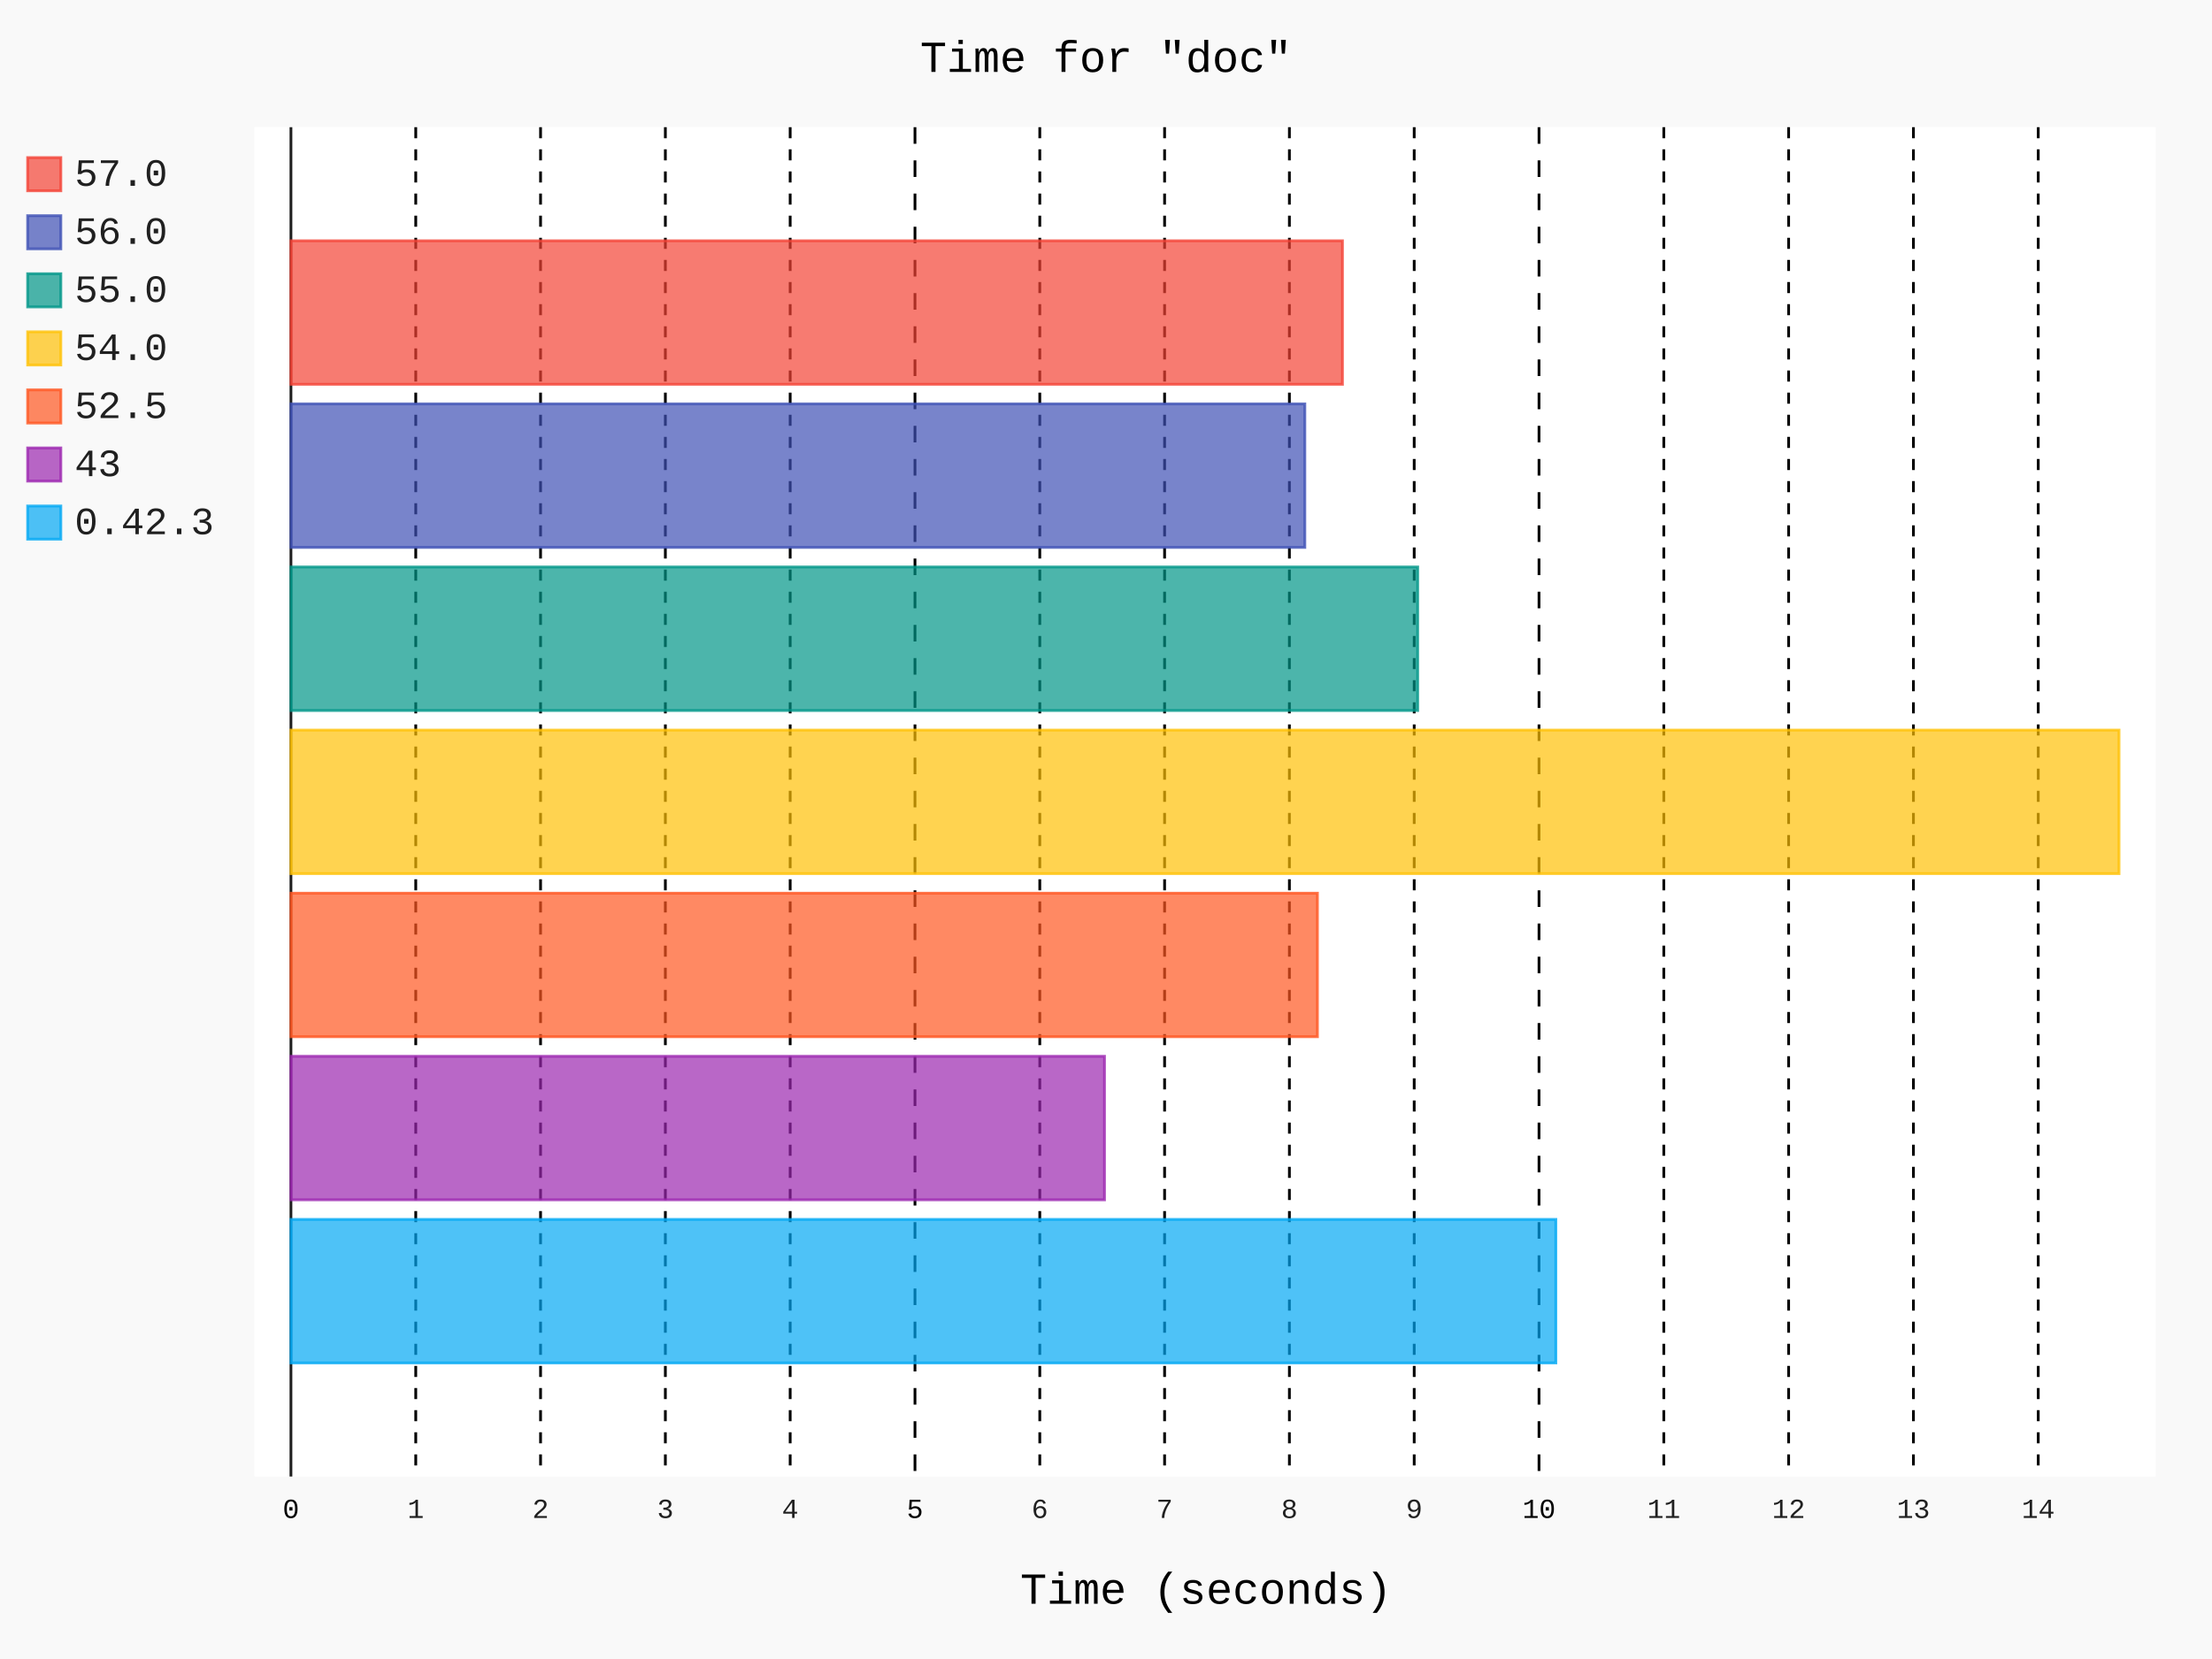
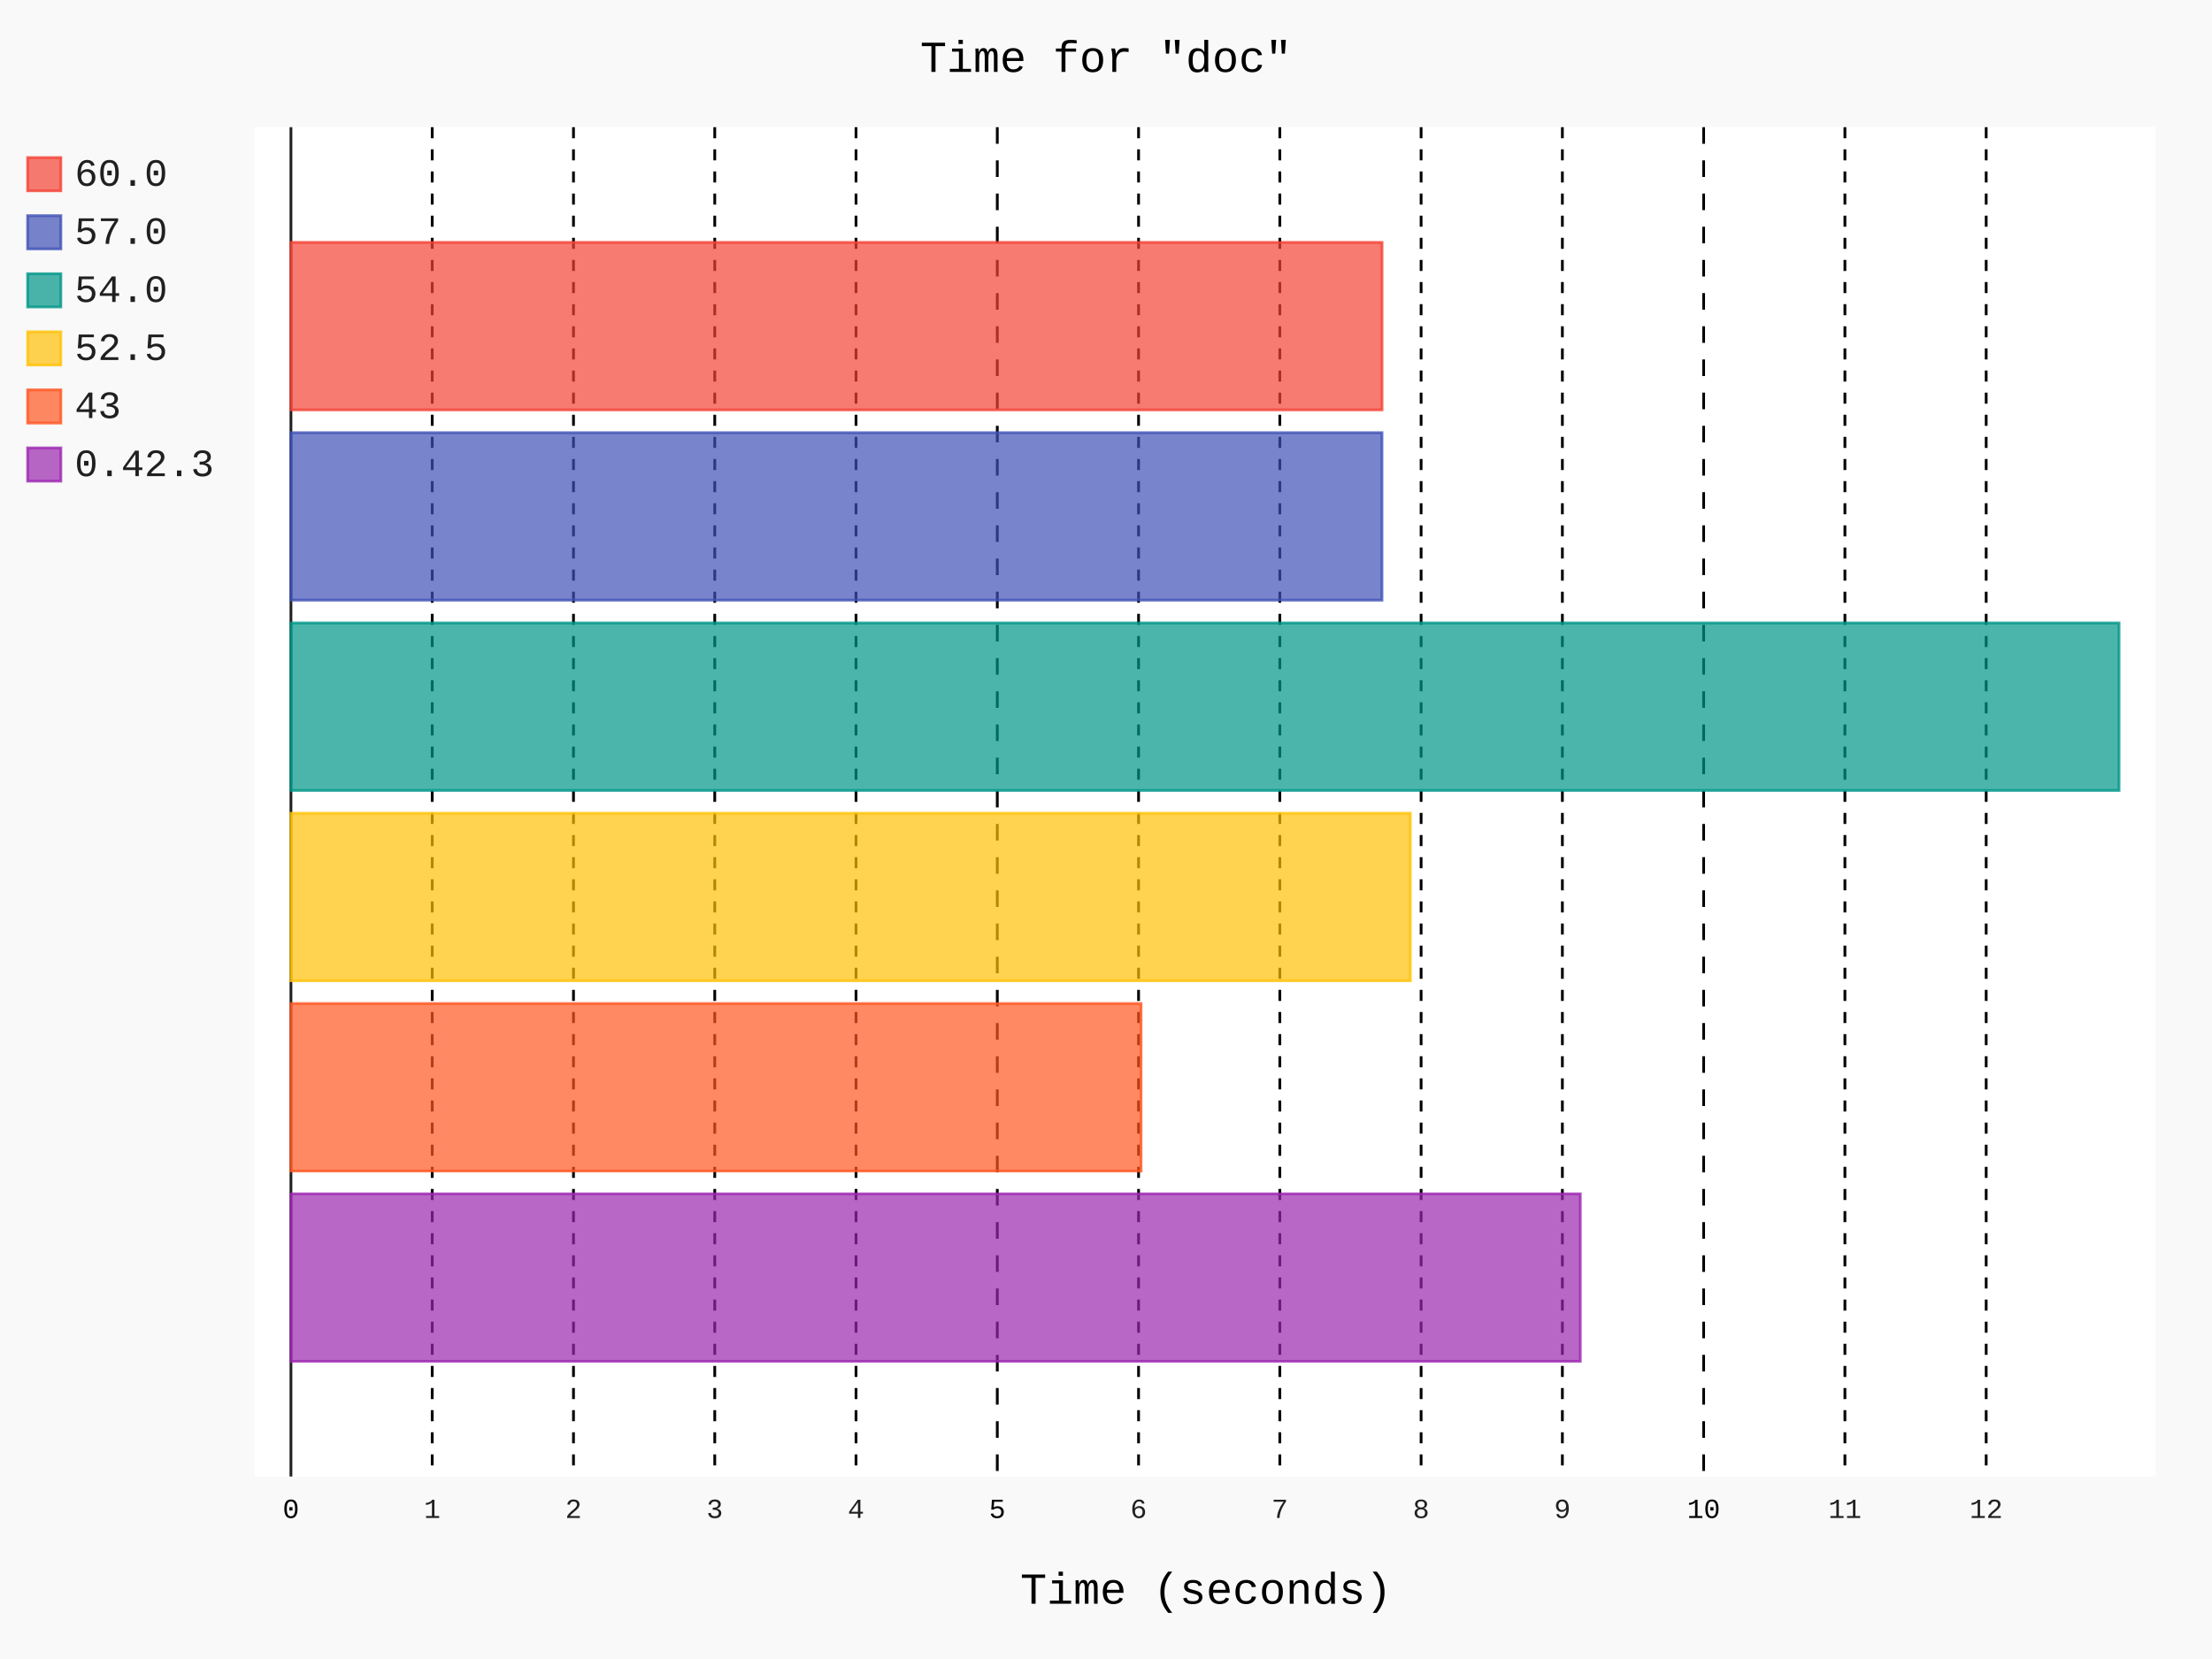
- <svg xmlns="http://www.w3.org/2000/svg" id="chart-204e8ac4-79b9-4b47-b34d-696186b478df" class="pygal-chart" viewBox="0 0 800 600">
+ <svg xmlns="http://www.w3.org/2000/svg" id="chart-ef86ed0f-9cd1-4d5c-be11-cd002bf85fa0" class="pygal-chart" viewBox="0 0 800 600">
  <defs>
-     <style type="text/css">#chart-204e8ac4-79b9-4b47-b34d-696186b478df{-webkit-user-select:none;-webkit-font-smoothing:antialiased;font-family:Consolas,"Liberation Mono",Menlo,Courier,monospace}#chart-204e8ac4-79b9-4b47-b34d-696186b478df .title{font-family:Consolas,"Liberation Mono",Menlo,Courier,monospace;font-size:16px}#chart-204e8ac4-79b9-4b47-b34d-696186b478df .legends .legend text{font-family:Consolas,"Liberation Mono",Menlo,Courier,monospace;font-size:14px}#chart-204e8ac4-79b9-4b47-b34d-696186b478df .axis text{font-family:Consolas,"Liberation Mono",Menlo,Courier,monospace;font-size:10px}#chart-204e8ac4-79b9-4b47-b34d-696186b478df .axis text.major{font-family:Consolas,"Liberation Mono",Menlo,Courier,monospace;font-size:10px}#chart-204e8ac4-79b9-4b47-b34d-696186b478df .text-overlay text.value{font-family:Consolas,"Liberation Mono",Menlo,Courier,monospace;font-size:16px}#chart-204e8ac4-79b9-4b47-b34d-696186b478df .text-overlay text.label{font-family:Consolas,"Liberation Mono",Menlo,Courier,monospace;font-size:10px}#chart-204e8ac4-79b9-4b47-b34d-696186b478df .tooltip{font-family:Consolas,"Liberation Mono",Menlo,Courier,monospace;font-size:14px}#chart-204e8ac4-79b9-4b47-b34d-696186b478df text.no_data{font-family:Consolas,"Liberation Mono",Menlo,Courier,monospace;font-size:64px}
- #chart-204e8ac4-79b9-4b47-b34d-696186b478df{background-color:rgba(249,249,249,1)}#chart-204e8ac4-79b9-4b47-b34d-696186b478df path,#chart-204e8ac4-79b9-4b47-b34d-696186b478df line,#chart-204e8ac4-79b9-4b47-b34d-696186b478df rect,#chart-204e8ac4-79b9-4b47-b34d-696186b478df circle{-webkit-transition:150ms;-moz-transition:150ms;transition:150ms}#chart-204e8ac4-79b9-4b47-b34d-696186b478df .graph &gt; .background{fill:rgba(249,249,249,1)}#chart-204e8ac4-79b9-4b47-b34d-696186b478df .plot &gt; .background{fill:rgba(255,255,255,1)}#chart-204e8ac4-79b9-4b47-b34d-696186b478df .graph{fill:rgba(0,0,0,.87)}#chart-204e8ac4-79b9-4b47-b34d-696186b478df text.no_data{fill:rgba(0,0,0,1)}#chart-204e8ac4-79b9-4b47-b34d-696186b478df .title{fill:rgba(0,0,0,1)}#chart-204e8ac4-79b9-4b47-b34d-696186b478df .legends .legend text{fill:rgba(0,0,0,.87)}#chart-204e8ac4-79b9-4b47-b34d-696186b478df .legends .legend:hover text{fill:rgba(0,0,0,1)}#chart-204e8ac4-79b9-4b47-b34d-696186b478df .axis .line{stroke:rgba(0,0,0,1)}#chart-204e8ac4-79b9-4b47-b34d-696186b478df .axis .guide.line{stroke:rgba(0,0,0,.54)}#chart-204e8ac4-79b9-4b47-b34d-696186b478df .axis .major.line{stroke:rgba(0,0,0,.87)}#chart-204e8ac4-79b9-4b47-b34d-696186b478df .axis text.major{fill:rgba(0,0,0,1)}#chart-204e8ac4-79b9-4b47-b34d-696186b478df .axis.y .guides:hover .guide.line,#chart-204e8ac4-79b9-4b47-b34d-696186b478df .line-graph .axis.x .guides:hover .guide.line,#chart-204e8ac4-79b9-4b47-b34d-696186b478df .stackedline-graph .axis.x .guides:hover .guide.line,#chart-204e8ac4-79b9-4b47-b34d-696186b478df .xy-graph .axis.x .guides:hover .guide.line{stroke:rgba(0,0,0,1)}#chart-204e8ac4-79b9-4b47-b34d-696186b478df .axis .guides:hover text{fill:rgba(0,0,0,1)}#chart-204e8ac4-79b9-4b47-b34d-696186b478df .reactive{fill-opacity:.7;stroke-opacity:.8;stroke-width:1}#chart-204e8ac4-79b9-4b47-b34d-696186b478df .ci{stroke:rgba(0,0,0,.87)}#chart-204e8ac4-79b9-4b47-b34d-696186b478df .reactive.active,#chart-204e8ac4-79b9-4b47-b34d-696186b478df .active .reactive{fill-opacity:.8;stroke-opacity:.9;stroke-width:4}#chart-204e8ac4-79b9-4b47-b34d-696186b478df .ci .reactive.active{stroke-width:1.5}#chart-204e8ac4-79b9-4b47-b34d-696186b478df .series text{fill:rgba(0,0,0,1)}#chart-204e8ac4-79b9-4b47-b34d-696186b478df .tooltip rect{fill:rgba(255,255,255,1);stroke:rgba(0,0,0,1);-webkit-transition:opacity 150ms;-moz-transition:opacity 150ms;transition:opacity 150ms}#chart-204e8ac4-79b9-4b47-b34d-696186b478df .tooltip .label{fill:rgba(0,0,0,.87)}#chart-204e8ac4-79b9-4b47-b34d-696186b478df .tooltip .label{fill:rgba(0,0,0,.87)}#chart-204e8ac4-79b9-4b47-b34d-696186b478df .tooltip .legend{font-size:.8em;fill:rgba(0,0,0,.54)}#chart-204e8ac4-79b9-4b47-b34d-696186b478df .tooltip .x_label{font-size:.6em;fill:rgba(0,0,0,1)}#chart-204e8ac4-79b9-4b47-b34d-696186b478df .tooltip .xlink{font-size:.5em;text-decoration:underline}#chart-204e8ac4-79b9-4b47-b34d-696186b478df .tooltip .value{font-size:1.5em}#chart-204e8ac4-79b9-4b47-b34d-696186b478df .bound{font-size:.5em}#chart-204e8ac4-79b9-4b47-b34d-696186b478df .max-value{font-size:.75em;fill:rgba(0,0,0,.54)}#chart-204e8ac4-79b9-4b47-b34d-696186b478df .map-element{fill:rgba(255,255,255,1);stroke:rgba(0,0,0,.54) !important}#chart-204e8ac4-79b9-4b47-b34d-696186b478df .map-element .reactive{fill-opacity:inherit;stroke-opacity:inherit}#chart-204e8ac4-79b9-4b47-b34d-696186b478df .color-0,#chart-204e8ac4-79b9-4b47-b34d-696186b478df .color-0 a:visited{stroke:#F44336;fill:#F44336}#chart-204e8ac4-79b9-4b47-b34d-696186b478df .color-1,#chart-204e8ac4-79b9-4b47-b34d-696186b478df .color-1 a:visited{stroke:#3F51B5;fill:#3F51B5}#chart-204e8ac4-79b9-4b47-b34d-696186b478df .color-2,#chart-204e8ac4-79b9-4b47-b34d-696186b478df .color-2 a:visited{stroke:#009688;fill:#009688}#chart-204e8ac4-79b9-4b47-b34d-696186b478df .color-3,#chart-204e8ac4-79b9-4b47-b34d-696186b478df .color-3 a:visited{stroke:#FFC107;fill:#FFC107}#chart-204e8ac4-79b9-4b47-b34d-696186b478df .color-4,#chart-204e8ac4-79b9-4b47-b34d-696186b478df .color-4 a:visited{stroke:#FF5722;fill:#FF5722}#chart-204e8ac4-79b9-4b47-b34d-696186b478df .color-5,#chart-204e8ac4-79b9-4b47-b34d-696186b478df .color-5 a:visited{stroke:#9C27B0;fill:#9C27B0}#chart-204e8ac4-79b9-4b47-b34d-696186b478df .color-6,#chart-204e8ac4-79b9-4b47-b34d-696186b478df .color-6 a:visited{stroke:#03A9F4;fill:#03A9F4}#chart-204e8ac4-79b9-4b47-b34d-696186b478df .text-overlay .color-0 text{fill:black}#chart-204e8ac4-79b9-4b47-b34d-696186b478df .text-overlay .color-1 text{fill:black}#chart-204e8ac4-79b9-4b47-b34d-696186b478df .text-overlay .color-2 text{fill:black}#chart-204e8ac4-79b9-4b47-b34d-696186b478df .text-overlay .color-3 text{fill:black}#chart-204e8ac4-79b9-4b47-b34d-696186b478df .text-overlay .color-4 text{fill:black}#chart-204e8ac4-79b9-4b47-b34d-696186b478df .text-overlay .color-5 text{fill:black}#chart-204e8ac4-79b9-4b47-b34d-696186b478df .text-overlay .color-6 text{fill:black}
- #chart-204e8ac4-79b9-4b47-b34d-696186b478df text.no_data{text-anchor:middle}#chart-204e8ac4-79b9-4b47-b34d-696186b478df .guide.line{fill:none}#chart-204e8ac4-79b9-4b47-b34d-696186b478df .centered{text-anchor:middle}#chart-204e8ac4-79b9-4b47-b34d-696186b478df .title{text-anchor:middle}#chart-204e8ac4-79b9-4b47-b34d-696186b478df .legends .legend text{fill-opacity:1}#chart-204e8ac4-79b9-4b47-b34d-696186b478df .axis.x text{text-anchor:middle}#chart-204e8ac4-79b9-4b47-b34d-696186b478df .axis.x:not(.web) text[transform]{text-anchor:start}#chart-204e8ac4-79b9-4b47-b34d-696186b478df .axis.x:not(.web) text[transform].backwards{text-anchor:end}#chart-204e8ac4-79b9-4b47-b34d-696186b478df .axis.y text{text-anchor:end}#chart-204e8ac4-79b9-4b47-b34d-696186b478df .axis.y text[transform].backwards{text-anchor:start}#chart-204e8ac4-79b9-4b47-b34d-696186b478df .axis.y2 text{text-anchor:start}#chart-204e8ac4-79b9-4b47-b34d-696186b478df .axis.y2 text[transform].backwards{text-anchor:end}#chart-204e8ac4-79b9-4b47-b34d-696186b478df .axis .guide.line{stroke-dasharray:4,4;stroke:black}#chart-204e8ac4-79b9-4b47-b34d-696186b478df .axis .major.guide.line{stroke-dasharray:6,6;stroke:black}#chart-204e8ac4-79b9-4b47-b34d-696186b478df .horizontal .axis.y .guide.line,#chart-204e8ac4-79b9-4b47-b34d-696186b478df .horizontal .axis.y2 .guide.line,#chart-204e8ac4-79b9-4b47-b34d-696186b478df .vertical .axis.x .guide.line{opacity:0}#chart-204e8ac4-79b9-4b47-b34d-696186b478df .horizontal .axis.always_show .guide.line,#chart-204e8ac4-79b9-4b47-b34d-696186b478df .vertical .axis.always_show .guide.line{opacity:1 !important}#chart-204e8ac4-79b9-4b47-b34d-696186b478df .axis.y .guides:hover .guide.line,#chart-204e8ac4-79b9-4b47-b34d-696186b478df .axis.y2 .guides:hover .guide.line,#chart-204e8ac4-79b9-4b47-b34d-696186b478df .axis.x .guides:hover .guide.line{opacity:1}#chart-204e8ac4-79b9-4b47-b34d-696186b478df .axis .guides:hover text{opacity:1}#chart-204e8ac4-79b9-4b47-b34d-696186b478df .nofill{fill:none}#chart-204e8ac4-79b9-4b47-b34d-696186b478df .subtle-fill{fill-opacity:.2}#chart-204e8ac4-79b9-4b47-b34d-696186b478df .dot{stroke-width:1px;fill-opacity:1;stroke-opacity:1}#chart-204e8ac4-79b9-4b47-b34d-696186b478df .dot.active{stroke-width:5px}#chart-204e8ac4-79b9-4b47-b34d-696186b478df .dot.negative{fill:transparent}#chart-204e8ac4-79b9-4b47-b34d-696186b478df text,#chart-204e8ac4-79b9-4b47-b34d-696186b478df tspan{stroke:none !important}#chart-204e8ac4-79b9-4b47-b34d-696186b478df .series text.active{opacity:1}#chart-204e8ac4-79b9-4b47-b34d-696186b478df .tooltip rect{fill-opacity:.95;stroke-width:.5}#chart-204e8ac4-79b9-4b47-b34d-696186b478df .tooltip text{fill-opacity:1}#chart-204e8ac4-79b9-4b47-b34d-696186b478df .showable{visibility:hidden}#chart-204e8ac4-79b9-4b47-b34d-696186b478df .showable.shown{visibility:visible}#chart-204e8ac4-79b9-4b47-b34d-696186b478df .gauge-background{fill:rgba(229,229,229,1);stroke:none}#chart-204e8ac4-79b9-4b47-b34d-696186b478df .bg-lines{stroke:rgba(249,249,249,1);stroke-width:2px}</style>
+     <style type="text/css">#chart-ef86ed0f-9cd1-4d5c-be11-cd002bf85fa0{-webkit-user-select:none;-webkit-font-smoothing:antialiased;font-family:Consolas,"Liberation Mono",Menlo,Courier,monospace}#chart-ef86ed0f-9cd1-4d5c-be11-cd002bf85fa0 .title{font-family:Consolas,"Liberation Mono",Menlo,Courier,monospace;font-size:16px}#chart-ef86ed0f-9cd1-4d5c-be11-cd002bf85fa0 .legends .legend text{font-family:Consolas,"Liberation Mono",Menlo,Courier,monospace;font-size:14px}#chart-ef86ed0f-9cd1-4d5c-be11-cd002bf85fa0 .axis text{font-family:Consolas,"Liberation Mono",Menlo,Courier,monospace;font-size:10px}#chart-ef86ed0f-9cd1-4d5c-be11-cd002bf85fa0 .axis text.major{font-family:Consolas,"Liberation Mono",Menlo,Courier,monospace;font-size:10px}#chart-ef86ed0f-9cd1-4d5c-be11-cd002bf85fa0 .text-overlay text.value{font-family:Consolas,"Liberation Mono",Menlo,Courier,monospace;font-size:16px}#chart-ef86ed0f-9cd1-4d5c-be11-cd002bf85fa0 .text-overlay text.label{font-family:Consolas,"Liberation Mono",Menlo,Courier,monospace;font-size:10px}#chart-ef86ed0f-9cd1-4d5c-be11-cd002bf85fa0 .tooltip{font-family:Consolas,"Liberation Mono",Menlo,Courier,monospace;font-size:14px}#chart-ef86ed0f-9cd1-4d5c-be11-cd002bf85fa0 text.no_data{font-family:Consolas,"Liberation Mono",Menlo,Courier,monospace;font-size:64px}
+ #chart-ef86ed0f-9cd1-4d5c-be11-cd002bf85fa0{background-color:rgba(249,249,249,1)}#chart-ef86ed0f-9cd1-4d5c-be11-cd002bf85fa0 path,#chart-ef86ed0f-9cd1-4d5c-be11-cd002bf85fa0 line,#chart-ef86ed0f-9cd1-4d5c-be11-cd002bf85fa0 rect,#chart-ef86ed0f-9cd1-4d5c-be11-cd002bf85fa0 circle{-webkit-transition:150ms;-moz-transition:150ms;transition:150ms}#chart-ef86ed0f-9cd1-4d5c-be11-cd002bf85fa0 .graph &gt; .background{fill:rgba(249,249,249,1)}#chart-ef86ed0f-9cd1-4d5c-be11-cd002bf85fa0 .plot &gt; .background{fill:rgba(255,255,255,1)}#chart-ef86ed0f-9cd1-4d5c-be11-cd002bf85fa0 .graph{fill:rgba(0,0,0,.87)}#chart-ef86ed0f-9cd1-4d5c-be11-cd002bf85fa0 text.no_data{fill:rgba(0,0,0,1)}#chart-ef86ed0f-9cd1-4d5c-be11-cd002bf85fa0 .title{fill:rgba(0,0,0,1)}#chart-ef86ed0f-9cd1-4d5c-be11-cd002bf85fa0 .legends .legend text{fill:rgba(0,0,0,.87)}#chart-ef86ed0f-9cd1-4d5c-be11-cd002bf85fa0 .legends .legend:hover text{fill:rgba(0,0,0,1)}#chart-ef86ed0f-9cd1-4d5c-be11-cd002bf85fa0 .axis .line{stroke:rgba(0,0,0,1)}#chart-ef86ed0f-9cd1-4d5c-be11-cd002bf85fa0 .axis .guide.line{stroke:rgba(0,0,0,.54)}#chart-ef86ed0f-9cd1-4d5c-be11-cd002bf85fa0 .axis .major.line{stroke:rgba(0,0,0,.87)}#chart-ef86ed0f-9cd1-4d5c-be11-cd002bf85fa0 .axis text.major{fill:rgba(0,0,0,1)}#chart-ef86ed0f-9cd1-4d5c-be11-cd002bf85fa0 .axis.y .guides:hover .guide.line,#chart-ef86ed0f-9cd1-4d5c-be11-cd002bf85fa0 .line-graph .axis.x .guides:hover .guide.line,#chart-ef86ed0f-9cd1-4d5c-be11-cd002bf85fa0 .stackedline-graph .axis.x .guides:hover .guide.line,#chart-ef86ed0f-9cd1-4d5c-be11-cd002bf85fa0 .xy-graph .axis.x .guides:hover .guide.line{stroke:rgba(0,0,0,1)}#chart-ef86ed0f-9cd1-4d5c-be11-cd002bf85fa0 .axis .guides:hover text{fill:rgba(0,0,0,1)}#chart-ef86ed0f-9cd1-4d5c-be11-cd002bf85fa0 .reactive{fill-opacity:.7;stroke-opacity:.8;stroke-width:1}#chart-ef86ed0f-9cd1-4d5c-be11-cd002bf85fa0 .ci{stroke:rgba(0,0,0,.87)}#chart-ef86ed0f-9cd1-4d5c-be11-cd002bf85fa0 .reactive.active,#chart-ef86ed0f-9cd1-4d5c-be11-cd002bf85fa0 .active .reactive{fill-opacity:.8;stroke-opacity:.9;stroke-width:4}#chart-ef86ed0f-9cd1-4d5c-be11-cd002bf85fa0 .ci .reactive.active{stroke-width:1.5}#chart-ef86ed0f-9cd1-4d5c-be11-cd002bf85fa0 .series text{fill:rgba(0,0,0,1)}#chart-ef86ed0f-9cd1-4d5c-be11-cd002bf85fa0 .tooltip rect{fill:rgba(255,255,255,1);stroke:rgba(0,0,0,1);-webkit-transition:opacity 150ms;-moz-transition:opacity 150ms;transition:opacity 150ms}#chart-ef86ed0f-9cd1-4d5c-be11-cd002bf85fa0 .tooltip .label{fill:rgba(0,0,0,.87)}#chart-ef86ed0f-9cd1-4d5c-be11-cd002bf85fa0 .tooltip .label{fill:rgba(0,0,0,.87)}#chart-ef86ed0f-9cd1-4d5c-be11-cd002bf85fa0 .tooltip .legend{font-size:.8em;fill:rgba(0,0,0,.54)}#chart-ef86ed0f-9cd1-4d5c-be11-cd002bf85fa0 .tooltip .x_label{font-size:.6em;fill:rgba(0,0,0,1)}#chart-ef86ed0f-9cd1-4d5c-be11-cd002bf85fa0 .tooltip .xlink{font-size:.5em;text-decoration:underline}#chart-ef86ed0f-9cd1-4d5c-be11-cd002bf85fa0 .tooltip .value{font-size:1.5em}#chart-ef86ed0f-9cd1-4d5c-be11-cd002bf85fa0 .bound{font-size:.5em}#chart-ef86ed0f-9cd1-4d5c-be11-cd002bf85fa0 .max-value{font-size:.75em;fill:rgba(0,0,0,.54)}#chart-ef86ed0f-9cd1-4d5c-be11-cd002bf85fa0 .map-element{fill:rgba(255,255,255,1);stroke:rgba(0,0,0,.54) !important}#chart-ef86ed0f-9cd1-4d5c-be11-cd002bf85fa0 .map-element .reactive{fill-opacity:inherit;stroke-opacity:inherit}#chart-ef86ed0f-9cd1-4d5c-be11-cd002bf85fa0 .color-0,#chart-ef86ed0f-9cd1-4d5c-be11-cd002bf85fa0 .color-0 a:visited{stroke:#F44336;fill:#F44336}#chart-ef86ed0f-9cd1-4d5c-be11-cd002bf85fa0 .color-1,#chart-ef86ed0f-9cd1-4d5c-be11-cd002bf85fa0 .color-1 a:visited{stroke:#3F51B5;fill:#3F51B5}#chart-ef86ed0f-9cd1-4d5c-be11-cd002bf85fa0 .color-2,#chart-ef86ed0f-9cd1-4d5c-be11-cd002bf85fa0 .color-2 a:visited{stroke:#009688;fill:#009688}#chart-ef86ed0f-9cd1-4d5c-be11-cd002bf85fa0 .color-3,#chart-ef86ed0f-9cd1-4d5c-be11-cd002bf85fa0 .color-3 a:visited{stroke:#FFC107;fill:#FFC107}#chart-ef86ed0f-9cd1-4d5c-be11-cd002bf85fa0 .color-4,#chart-ef86ed0f-9cd1-4d5c-be11-cd002bf85fa0 .color-4 a:visited{stroke:#FF5722;fill:#FF5722}#chart-ef86ed0f-9cd1-4d5c-be11-cd002bf85fa0 .color-5,#chart-ef86ed0f-9cd1-4d5c-be11-cd002bf85fa0 .color-5 a:visited{stroke:#9C27B0;fill:#9C27B0}#chart-ef86ed0f-9cd1-4d5c-be11-cd002bf85fa0 .text-overlay .color-0 text{fill:black}#chart-ef86ed0f-9cd1-4d5c-be11-cd002bf85fa0 .text-overlay .color-1 text{fill:black}#chart-ef86ed0f-9cd1-4d5c-be11-cd002bf85fa0 .text-overlay .color-2 text{fill:black}#chart-ef86ed0f-9cd1-4d5c-be11-cd002bf85fa0 .text-overlay .color-3 text{fill:black}#chart-ef86ed0f-9cd1-4d5c-be11-cd002bf85fa0 .text-overlay .color-4 text{fill:black}#chart-ef86ed0f-9cd1-4d5c-be11-cd002bf85fa0 .text-overlay .color-5 text{fill:black}
+ #chart-ef86ed0f-9cd1-4d5c-be11-cd002bf85fa0 text.no_data{text-anchor:middle}#chart-ef86ed0f-9cd1-4d5c-be11-cd002bf85fa0 .guide.line{fill:none}#chart-ef86ed0f-9cd1-4d5c-be11-cd002bf85fa0 .centered{text-anchor:middle}#chart-ef86ed0f-9cd1-4d5c-be11-cd002bf85fa0 .title{text-anchor:middle}#chart-ef86ed0f-9cd1-4d5c-be11-cd002bf85fa0 .legends .legend text{fill-opacity:1}#chart-ef86ed0f-9cd1-4d5c-be11-cd002bf85fa0 .axis.x text{text-anchor:middle}#chart-ef86ed0f-9cd1-4d5c-be11-cd002bf85fa0 .axis.x:not(.web) text[transform]{text-anchor:start}#chart-ef86ed0f-9cd1-4d5c-be11-cd002bf85fa0 .axis.x:not(.web) text[transform].backwards{text-anchor:end}#chart-ef86ed0f-9cd1-4d5c-be11-cd002bf85fa0 .axis.y text{text-anchor:end}#chart-ef86ed0f-9cd1-4d5c-be11-cd002bf85fa0 .axis.y text[transform].backwards{text-anchor:start}#chart-ef86ed0f-9cd1-4d5c-be11-cd002bf85fa0 .axis.y2 text{text-anchor:start}#chart-ef86ed0f-9cd1-4d5c-be11-cd002bf85fa0 .axis.y2 text[transform].backwards{text-anchor:end}#chart-ef86ed0f-9cd1-4d5c-be11-cd002bf85fa0 .axis .guide.line{stroke-dasharray:4,4;stroke:black}#chart-ef86ed0f-9cd1-4d5c-be11-cd002bf85fa0 .axis .major.guide.line{stroke-dasharray:6,6;stroke:black}#chart-ef86ed0f-9cd1-4d5c-be11-cd002bf85fa0 .horizontal .axis.y .guide.line,#chart-ef86ed0f-9cd1-4d5c-be11-cd002bf85fa0 .horizontal .axis.y2 .guide.line,#chart-ef86ed0f-9cd1-4d5c-be11-cd002bf85fa0 .vertical .axis.x .guide.line{opacity:0}#chart-ef86ed0f-9cd1-4d5c-be11-cd002bf85fa0 .horizontal .axis.always_show .guide.line,#chart-ef86ed0f-9cd1-4d5c-be11-cd002bf85fa0 .vertical .axis.always_show .guide.line{opacity:1 !important}#chart-ef86ed0f-9cd1-4d5c-be11-cd002bf85fa0 .axis.y .guides:hover .guide.line,#chart-ef86ed0f-9cd1-4d5c-be11-cd002bf85fa0 .axis.y2 .guides:hover .guide.line,#chart-ef86ed0f-9cd1-4d5c-be11-cd002bf85fa0 .axis.x .guides:hover .guide.line{opacity:1}#chart-ef86ed0f-9cd1-4d5c-be11-cd002bf85fa0 .axis .guides:hover text{opacity:1}#chart-ef86ed0f-9cd1-4d5c-be11-cd002bf85fa0 .nofill{fill:none}#chart-ef86ed0f-9cd1-4d5c-be11-cd002bf85fa0 .subtle-fill{fill-opacity:.2}#chart-ef86ed0f-9cd1-4d5c-be11-cd002bf85fa0 .dot{stroke-width:1px;fill-opacity:1;stroke-opacity:1}#chart-ef86ed0f-9cd1-4d5c-be11-cd002bf85fa0 .dot.active{stroke-width:5px}#chart-ef86ed0f-9cd1-4d5c-be11-cd002bf85fa0 .dot.negative{fill:transparent}#chart-ef86ed0f-9cd1-4d5c-be11-cd002bf85fa0 text,#chart-ef86ed0f-9cd1-4d5c-be11-cd002bf85fa0 tspan{stroke:none !important}#chart-ef86ed0f-9cd1-4d5c-be11-cd002bf85fa0 .series text.active{opacity:1}#chart-ef86ed0f-9cd1-4d5c-be11-cd002bf85fa0 .tooltip rect{fill-opacity:.95;stroke-width:.5}#chart-ef86ed0f-9cd1-4d5c-be11-cd002bf85fa0 .tooltip text{fill-opacity:1}#chart-ef86ed0f-9cd1-4d5c-be11-cd002bf85fa0 .showable{visibility:hidden}#chart-ef86ed0f-9cd1-4d5c-be11-cd002bf85fa0 .showable.shown{visibility:visible}#chart-ef86ed0f-9cd1-4d5c-be11-cd002bf85fa0 .gauge-background{fill:rgba(229,229,229,1);stroke:none}#chart-ef86ed0f-9cd1-4d5c-be11-cd002bf85fa0 .bg-lines{stroke:rgba(249,249,249,1);stroke-width:2px}</style>
  </defs>
  <g class="graph horizontalbar-graph horizontal">
    <rect x="0" y="0" width="800" height="600" class="background" />
    <g transform="translate(92, 46)" class="plot">
      <rect x="0" y="0" width="687.6" height="488" class="background" />
      <g class="axis x always_show">
        <g class="guides">
          <path d="M13.223 0 v488" class="axis major line" />
          <text x="13.223" y="503.0" class="major">0</text>
        </g>
        <g class="guides">
-           <path d="M58.361 0 v488" class="guide line" />
-           <text x="58.361" y="503.0" class="">1</text>
+           <path d="M64.315 0 v488" class="guide line" />
+           <text x="64.315" y="503.0" class="">1</text>
        </g>
        <g class="guides">
-           <path d="M103.5 0 v488" class="guide line" />
-           <text x="103.5" y="503.0" class="">2</text>
+           <path d="M115.408 0 v488" class="guide line" />
+           <text x="115.408" y="503.0" class="">2</text>
        </g>
        <g class="guides">
-           <path d="M148.638 0 v488" class="guide line" />
-           <text x="148.638" y="503.0" class="">3</text>
+           <path d="M166.5 0 v488" class="guide line" />
+           <text x="166.5" y="503.0" class="">3</text>
        </g>
        <g class="guides">
-           <path d="M193.776 0 v488" class="guide line" />
-           <text x="193.776" y="503.0" class="">4</text>
+           <path d="M217.592 0 v488" class="guide line" />
+           <text x="217.592" y="503.0" class="">4</text>
        </g>
        <g class="guides">
-           <path d="M238.914 0 v488" class="major guide line" />
-           <text x="238.914" y="503.0" class="major">5</text>
+           <path d="M268.684 0 v488" class="major guide line" />
+           <text x="268.684" y="503.0" class="major">5</text>
        </g>
        <g class="guides">
-           <path d="M284.053 0 v488" class="guide line" />
-           <text x="284.053" y="503.0" class="">6</text>
+           <path d="M319.776 0 v488" class="guide line" />
+           <text x="319.776" y="503.0" class="">6</text>
        </g>
        <g class="guides">
-           <path d="M329.191 0 v488" class="guide line" />
-           <text x="329.191" y="503.0" class="">7</text>
+           <path d="M370.869 0 v488" class="guide line" />
+           <text x="370.869" y="503.0" class="">7</text>
        </g>
        <g class="guides">
-           <path d="M374.329 0 v488" class="guide line" />
-           <text x="374.329" y="503.0" class="">8</text>
+           <path d="M421.961 0 v488" class="guide line" />
+           <text x="421.961" y="503.0" class="">8</text>
        </g>
        <g class="guides">
-           <path d="M419.468 0 v488" class="guide line" />
-           <text x="419.468" y="503.0" class="">9</text>
+           <path d="M473.053 0 v488" class="guide line" />
+           <text x="473.053" y="503.0" class="">9</text>
        </g>
        <g class="guides">
-           <path d="M464.606 0 v488" class="major guide line" />
-           <text x="464.606" y="503.0" class="major">10</text>
+           <path d="M524.145 0 v488" class="major guide line" />
+           <text x="524.145" y="503.0" class="major">10</text>
        </g>
        <g class="guides">
-           <path d="M509.744 0 v488" class="guide line" />
-           <text x="509.744" y="503.0" class="">11</text>
+           <path d="M575.238 0 v488" class="guide line" />
+           <text x="575.238" y="503.0" class="">11</text>
        </g>
        <g class="guides">
-           <path d="M554.882 0 v488" class="guide line" />
-           <text x="554.882" y="503.0" class="">12</text>
-         </g>
-         <g class="guides">
-           <path d="M600.021 0 v488" class="guide line" />
-           <text x="600.021" y="503.0" class="">13</text>
-         </g>
-         <g class="guides">
-           <path d="M645.159 0 v488" class="guide line" />
-           <text x="645.159" y="503.0" class="">14</text>
-         </g>
-       </g>
-       <g class="series serie-6 color-6">
-         <g class="bars">
-           <g class="bar">
-             <rect x="13.223" y="395.012" rx="0" ry="0" width="457.476" height="51.91" class="rect reactive tooltip-trigger" />
-           </g>
+           <path d="M626.33 0 v488" class="guide line" />
+           <text x="626.33" y="503.0" class="">12</text>
        </g>
      </g>
      <g class="series serie-5 color-5">
        <g class="bars">
          <g class="bar">
-             <rect x="13.223" y="336.023" rx="0" ry="0" width="294.234" height="51.91" class="rect reactive tooltip-trigger" />
+             <rect x="13.223" y="385.77" rx="0" ry="0" width="466.309" height="60.562" class="rect reactive tooltip-trigger" />
          </g>
        </g>
      </g>
      <g class="series serie-4 color-4">
        <g class="bars">
          <g class="bar">
-             <rect x="13.223" y="277.034" rx="0" ry="0" width="371.249" height="51.91" class="rect reactive tooltip-trigger" />
+             <rect x="13.223" y="316.95" rx="0" ry="0" width="307.453" height="60.562" class="rect reactive tooltip-trigger" />
          </g>
        </g>
      </g>
      <g class="series serie-3 color-3">
        <g class="bars">
          <g class="bar">
-             <rect x="13.223" y="218.045" rx="0" ry="0" width="661.154" height="51.91" class="rect reactive tooltip-trigger" />
+             <rect x="13.223" y="248.129" rx="0" ry="0" width="404.839" height="60.562" class="rect reactive tooltip-trigger" />
          </g>
        </g>
      </g>
      <g class="series serie-2 color-2">
        <g class="bars">
          <g class="bar">
-             <rect x="13.223" y="159.056" rx="0" ry="0" width="407.508" height="51.91" class="rect reactive tooltip-trigger" />
+             <rect x="13.223" y="179.309" rx="0" ry="0" width="661.154" height="60.562" class="rect reactive tooltip-trigger" />
          </g>
        </g>
      </g>
      <g class="series serie-1 color-1">
        <g class="bars">
          <g class="bar">
-             <rect x="13.223" y="100.067" rx="0" ry="0" width="366.69" height="51.91" class="rect reactive tooltip-trigger" />
+             <rect x="13.223" y="110.488" rx="0" ry="0" width="394.585" height="60.562" class="rect reactive tooltip-trigger" />
          </g>
        </g>
      </g>
      <g class="series serie-0 color-0">
        <g class="bars">
          <g class="bar">
-             <rect x="13.223" y="41.078" rx="0" ry="0" width="380.294" height="51.91" class="rect reactive tooltip-trigger" />
+             <rect x="13.223" y="41.668" rx="0" ry="0" width="394.611" height="60.562" class="rect reactive tooltip-trigger" />
          </g>
        </g>
      </g>
    </g>
    <g class="titles">
      <text x="400.0" y="26" class="title plot_title">Time for "doc"</text>
      <text x="436.2" y="580" class="title">Time (seconds)</text>
    </g>
    <g transform="translate(92, 46)" class="plot overlay">
-       <g class="series serie-6 color-6" />
      <g class="series serie-5 color-5" />
      <g class="series serie-4 color-4" />
      <g class="series serie-3 color-3" />
      <g class="series serie-2 color-2" />
      <g class="series serie-1 color-1" />
      <g class="series serie-0 color-0" />
    </g>
    <g transform="translate(92, 46)" class="plot text-overlay">
-       <g class="series serie-6 color-6" />
      <g class="series serie-5 color-5" />
      <g class="series serie-4 color-4" />
      <g class="series serie-3 color-3" />
      <g class="series serie-2 color-2" />
      <g class="series serie-1 color-1" />
      <g class="series serie-0 color-0" />
    </g>
    <g transform="translate(92, 46)" class="plot tooltip-overlay">
      <g transform="translate(0 0)" style="opacity: 0" class="tooltip">
        <rect rx="0" ry="0" width="0" height="0" class="tooltip-box" />
        <g class="text" />
      </g>
    </g>
    <g transform="translate(10, 56)" class="legends">
      <g id="activate-serie-0" class="legend reactive activate-serie">
        <rect x="0.0" y="1.0" width="12" height="12" class="color-0 reactive" />
-         <text x="17.0" y="11.2">57.0</text>
+         <text x="17.0" y="11.2">60.0</text>
      </g>
      <g id="activate-serie-1" class="legend reactive activate-serie">
        <rect x="0.0" y="22.0" width="12" height="12" class="color-1 reactive" />
-         <text x="17.0" y="32.2">56.0</text>
+         <text x="17.0" y="32.2">57.0</text>
      </g>
      <g id="activate-serie-2" class="legend reactive activate-serie">
        <rect x="0.0" y="43.0" width="12" height="12" class="color-2 reactive" />
-         <text x="17.0" y="53.2">55.0</text>
+         <text x="17.0" y="53.2">54.0</text>
      </g>
      <g id="activate-serie-3" class="legend reactive activate-serie">
        <rect x="0.0" y="64.0" width="12" height="12" class="color-3 reactive" />
-         <text x="17.0" y="74.2">54.0</text>
+         <text x="17.0" y="74.2">52.5</text>
      </g>
      <g id="activate-serie-4" class="legend reactive activate-serie">
        <rect x="0.0" y="85.0" width="12" height="12" class="color-4 reactive" />
-         <text x="17.0" y="95.2">52.5</text>
+         <text x="17.0" y="95.2">43</text>
      </g>
      <g id="activate-serie-5" class="legend reactive activate-serie">
        <rect x="0.0" y="106.0" width="12" height="12" class="color-5 reactive" />
-         <text x="17.0" y="116.2">43</text>
-       </g>
-       <g id="activate-serie-6" class="legend reactive activate-serie">
-         <rect x="0.0" y="127.0" width="12" height="12" class="color-6 reactive" />
-         <text x="17.0" y="137.2">0.42.3</text>
+         <text x="17.0" y="116.2">0.42.3</text>
      </g>
    </g>
    <g transform="translate(790, 56)" class="legends" />
  </g>
</svg>
